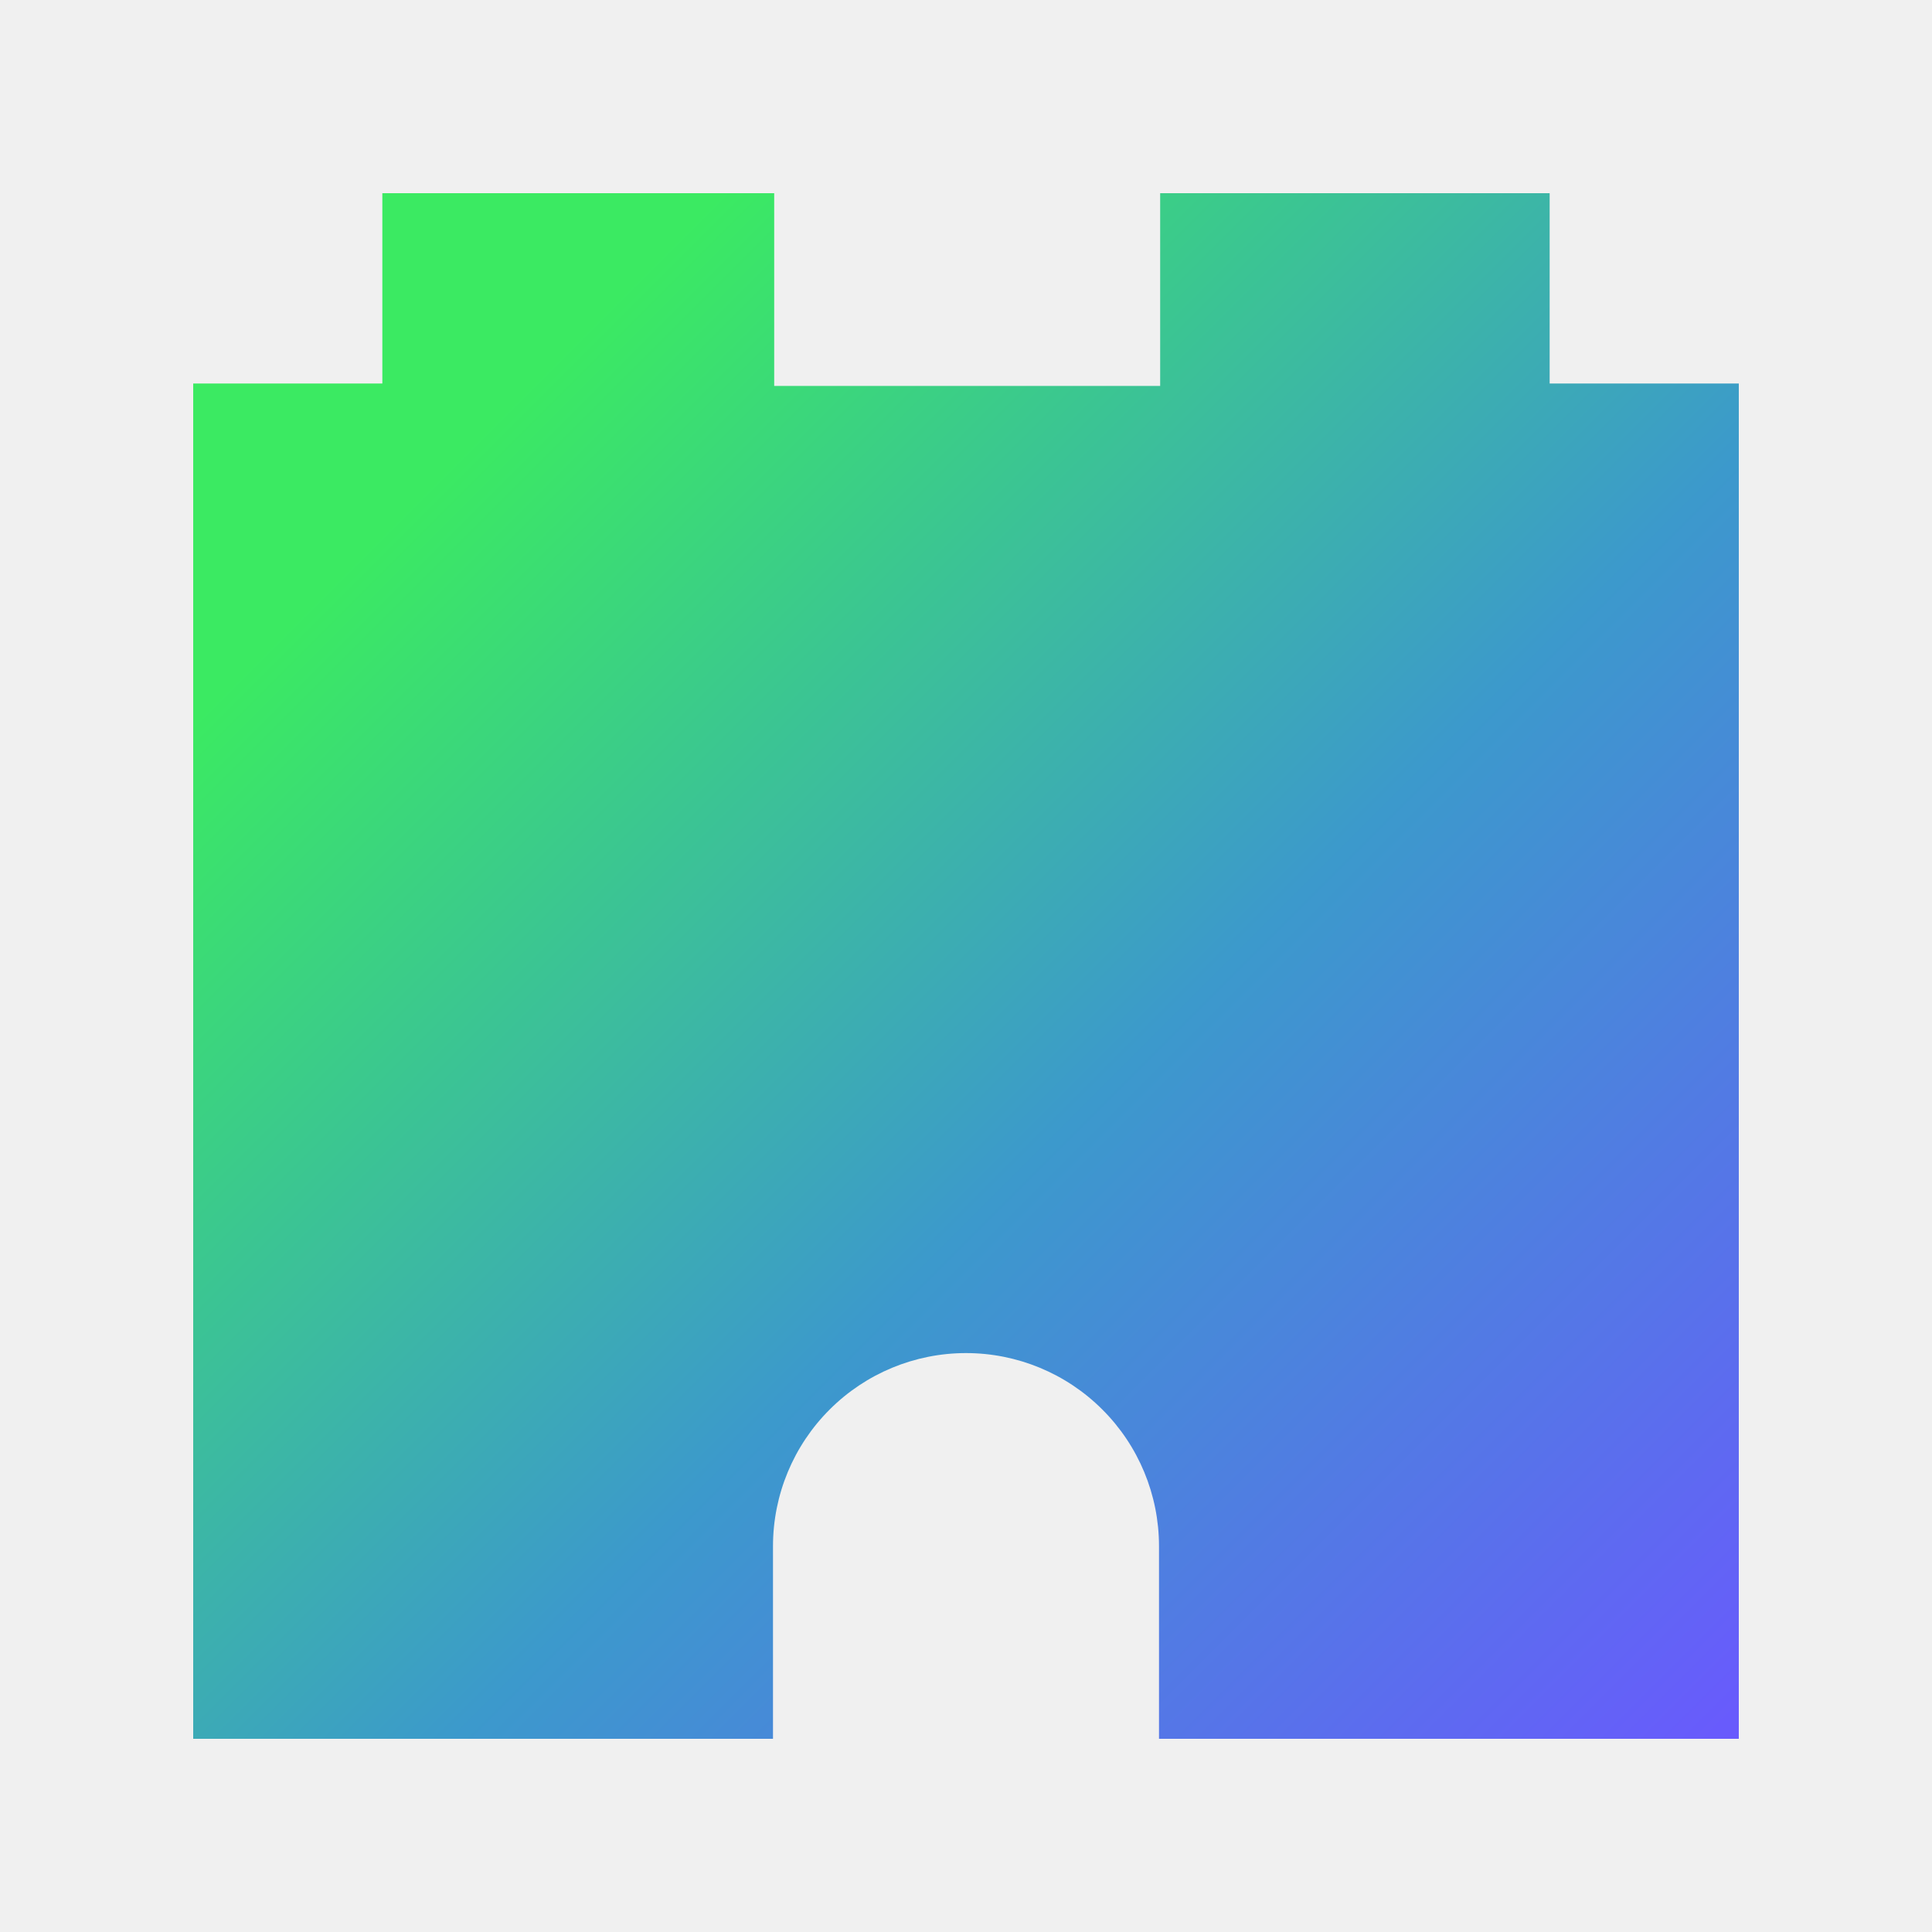
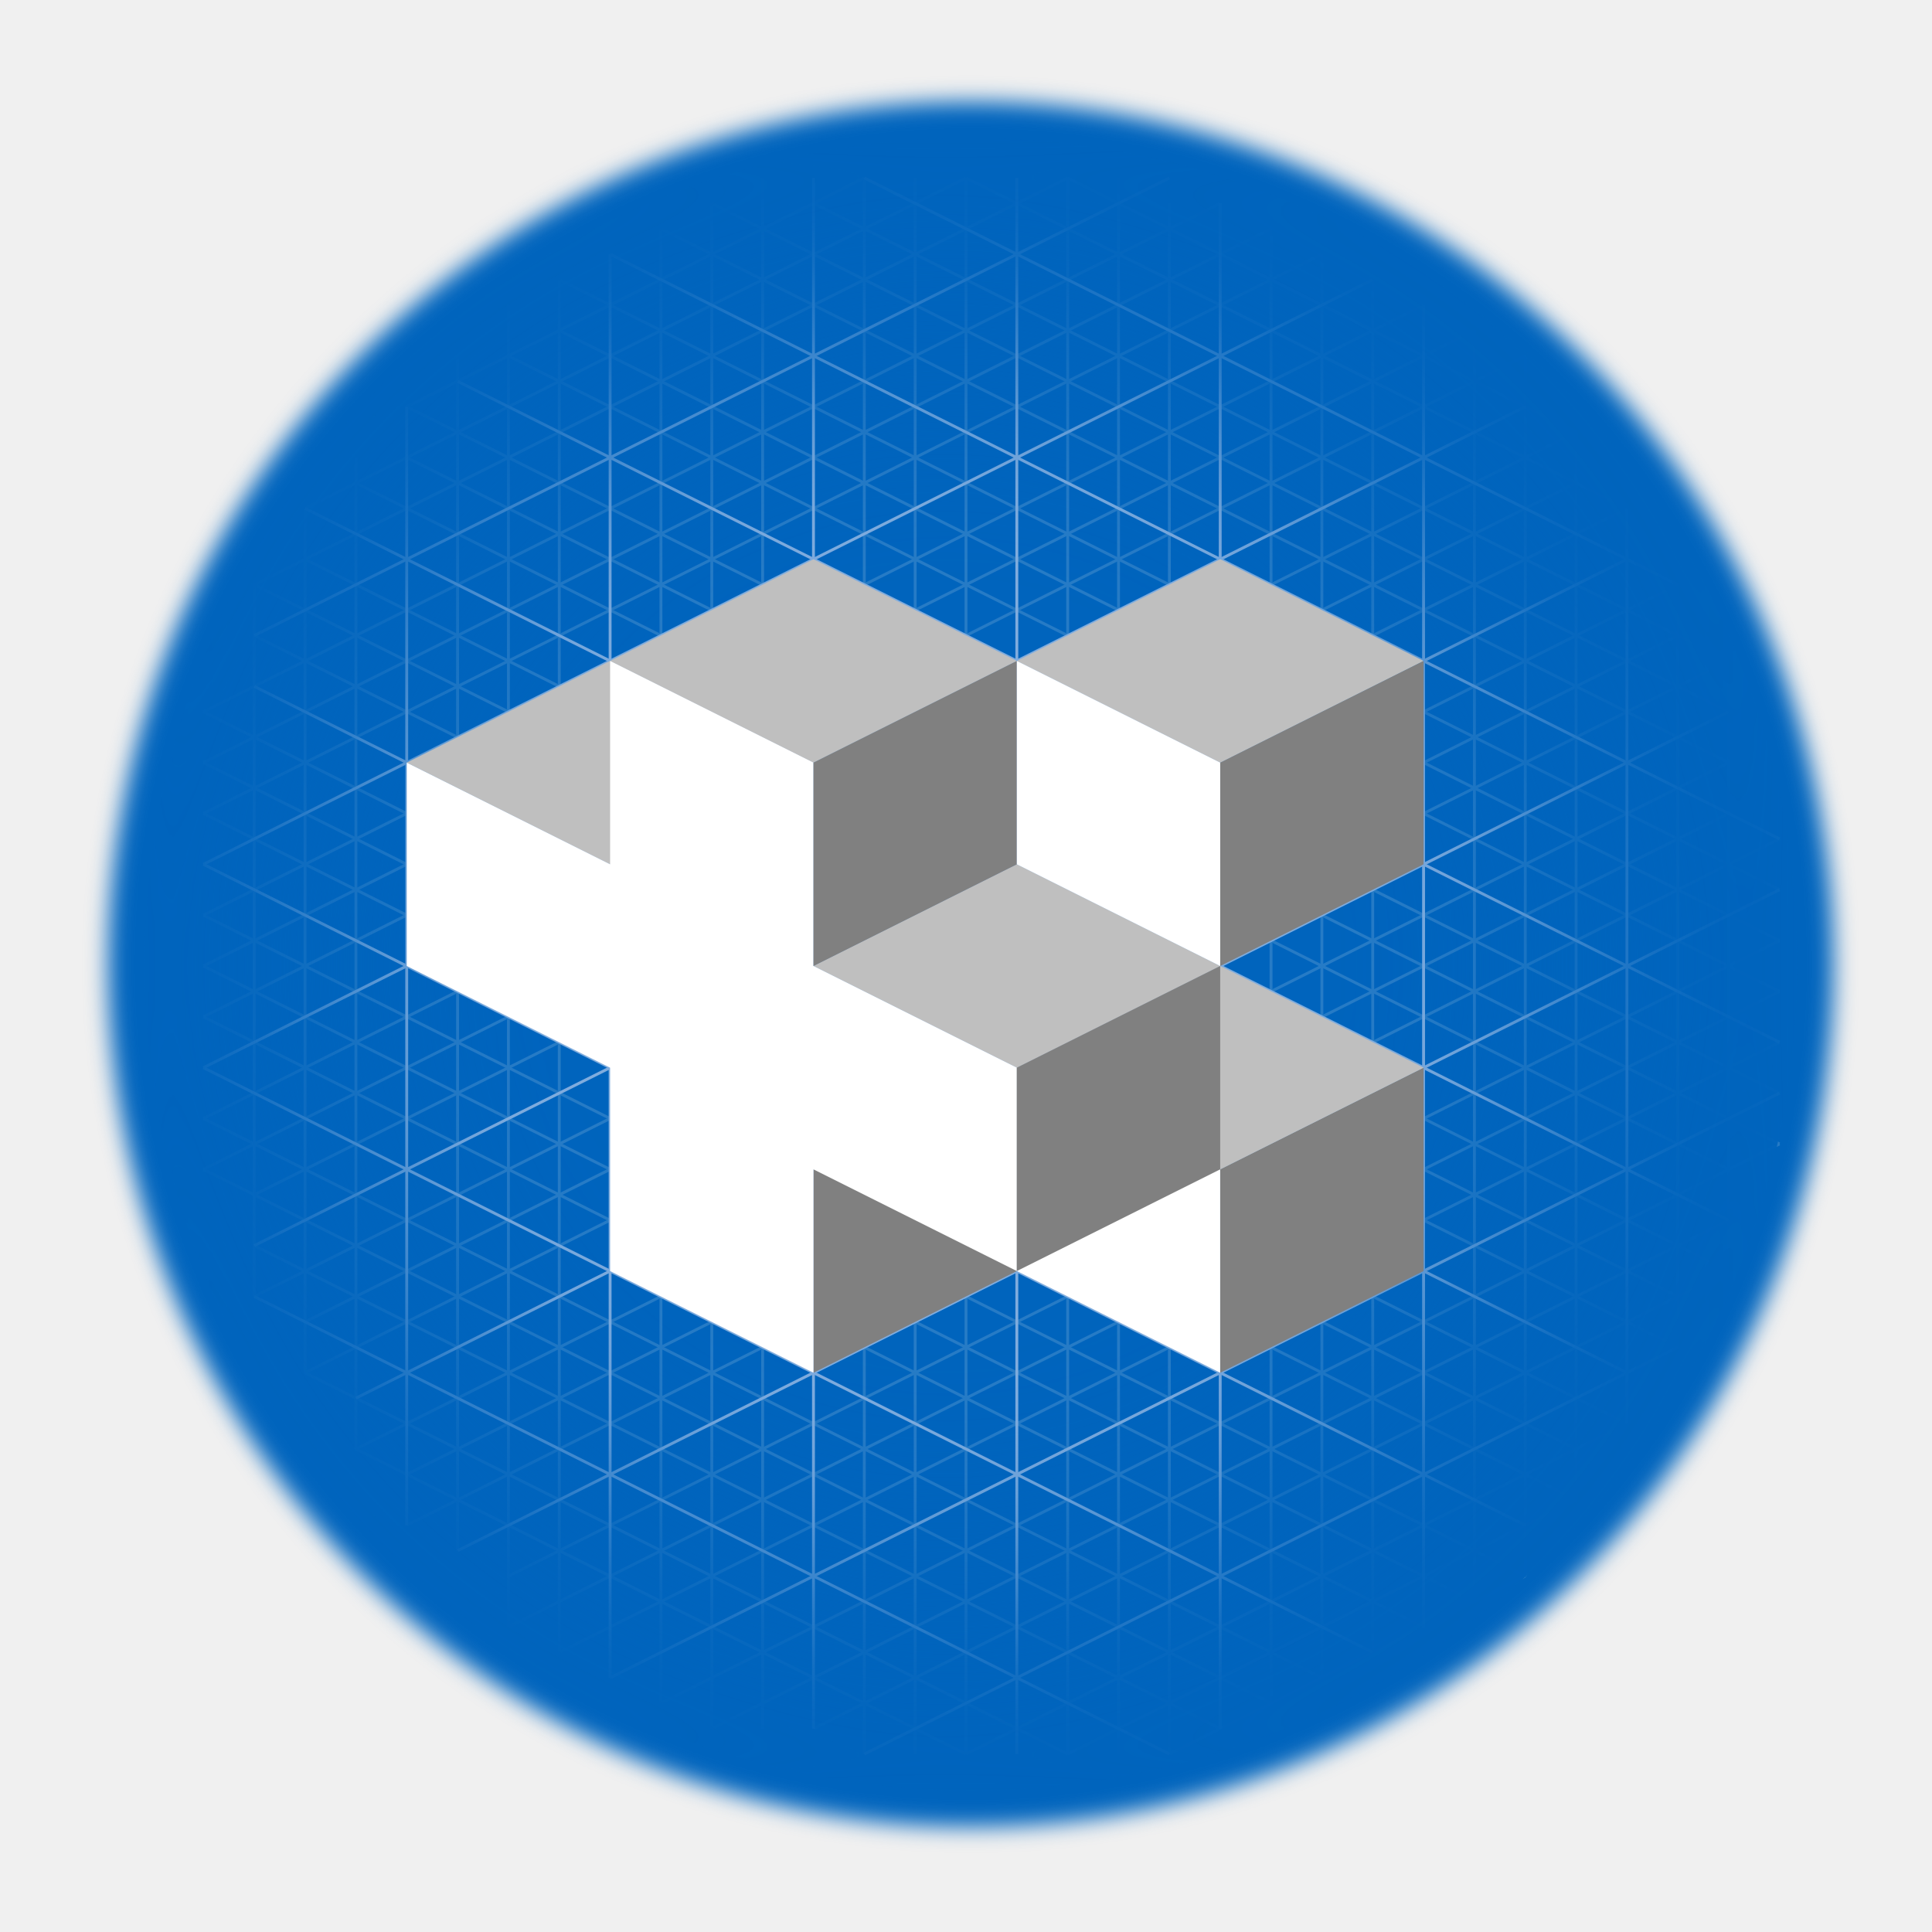
- <svg xmlns="http://www.w3.org/2000/svg" width="40" height="40" viewBox="0 0 40 40" fill="none">
-   <path d="M32.084 7.94V4H24.02V7.99H16.029V4H7.916V7.94H4V36H16.004V32.005C16.006 30.946 16.427 29.931 17.177 29.183C17.926 28.434 18.941 28.014 20 28.014C21.059 28.014 22.074 28.434 22.823 29.183C23.573 29.931 23.994 30.946 23.996 32.005V36H36V7.94H32.084Z" fill="url(#paint0_linear)" />
-   <defs>
-     <linearGradient id="paint0_linear" x1="2.942" y1="4.9" x2="37.777" y2="39.734" gradientUnits="userSpaceOnUse">
-       <stop offset="0.159" stop-color="#3BEA62" />
-       <stop offset="0.54" stop-color="#3C99CC" />
-       <stop offset="0.937" stop-color="#6B57FF" />
-     </linearGradient>
+ <svg xmlns="http://www.w3.org/2000/svg" width="80px" height="80px" viewBox="0 0 100.542 100.542" version="1.1" id="svg8">
+   <defs id="defs2">
+     <filter style="color-interpolation-filters:sRGB" id="filter7486" x="-0.132" width="1.264" y="-0.132" height="1.264">
+       <feGaussianBlur stdDeviation="4.948" id="feGaussianBlur7488" />
+     </filter>
+     <clipPath clipPathUnits="userSpaceOnUse" id="clipPath1036">
+       <circle cy="82.594" cx="72.747" id="ellipse1038" style="fill:#010101;fill-opacity:1;stroke:none;stroke-width:0.661;stroke-linecap:round;stroke-linejoin:round;stroke-miterlimit:4;stroke-dasharray:none;stroke-opacity:1" r="43" />
+     </clipPath>
+     <filter style="color-interpolation-filters:sRGB" id="filter949" x="-0.016" width="1.031" y="-0.016" height="1.031">
+       <feGaussianBlur stdDeviation="0.584" id="feGaussianBlur951" />
+     </filter>
  </defs>
+   <g id="layer1" transform="translate(-21.16667,-32.41667)">
+     <circle style="fill:#0064bd;fill-opacity:1;stroke:none;stroke-width:0.662;stroke-linecap:round;stroke-linejoin:round;stroke-miterlimit:4;stroke-dasharray:none;stroke-opacity:1;filter:url(#filter949)" id="background" cx="71.689" cy="82.594" r="44.886" />
+     <path style="fill:none;fill-rule:evenodd;stroke:#267bc6;stroke-width:0.15;stroke-linecap:butt;stroke-linejoin:miter;stroke-miterlimit:4;stroke-dasharray:none;stroke-opacity:1" d="M 105.833,58.875 34.396,94.594" id="path4836-6-5-25-1-2" />
+     <path style="fill:none;fill-rule:evenodd;stroke:#267bc6;stroke-width:0.15;stroke-linecap:butt;stroke-linejoin:miter;stroke-miterlimit:4;stroke-dasharray:none;stroke-opacity:1" d="M 100.542,50.938 31.75,85.333" id="path4836-2-9-3-4-0-8" />
+     <path style="fill:none;fill-rule:evenodd;stroke:#267bc6;stroke-width:0.15;stroke-linecap:butt;stroke-linejoin:miter;stroke-miterlimit:4;stroke-dasharray:none;stroke-opacity:1" d="M 111.125,66.813 37.042,103.854" id="path4836-2-0-9-3-4-9" />
+     <path style="fill:none;fill-rule:evenodd;stroke:#267bc6;stroke-width:0.15;stroke-linecap:butt;stroke-linejoin:miter;stroke-miterlimit:4;stroke-dasharray:none;stroke-opacity:1" d="m 31.75,74.75 71.438,35.719" id="path4836-72" />
+     <path style="fill:none;fill-rule:evenodd;stroke:#267bc6;stroke-width:0.15;stroke-linecap:butt;stroke-linejoin:miter;stroke-miterlimit:4;stroke-dasharray:none;stroke-opacity:1" d="m 31.75,85.333 63.5,31.75" id="path4836-2-2" />
+     <path style="fill:none;fill-rule:evenodd;stroke:#267bc6;stroke-width:0.15;stroke-linecap:butt;stroke-linejoin:miter;stroke-miterlimit:4;stroke-dasharray:none;stroke-opacity:1" d="m 39.688,57.552 71.438,35.719" id="path4836-6-61" />
+     <path style="fill:none;fill-rule:evenodd;stroke:#267bc6;stroke-width:0.15;stroke-linecap:butt;stroke-linejoin:miter;stroke-miterlimit:4;stroke-dasharray:none;stroke-opacity:1" d="M 34.396,97.24 84.667,122.375" id="path4836-6-1-0" />
+     <path style="fill:none;fill-rule:evenodd;stroke:#267bc6;stroke-width:0.15;stroke-linecap:butt;stroke-linejoin:miter;stroke-miterlimit:4;stroke-dasharray:none;stroke-opacity:1" d="m 55.562,44.323 55.562,27.781" id="path4836-7-1" />
+     <path style="fill:none;fill-rule:evenodd;stroke:#267bc6;stroke-width:0.15;stroke-linecap:butt;stroke-linejoin:miter;stroke-miterlimit:4;stroke-dasharray:none;stroke-opacity:1" d="m 47.625,50.938 66.146,33.073" id="path4836-2-9-5" />
+     <path style="fill:none;fill-rule:evenodd;stroke:#267bc6;stroke-width:0.15;stroke-linecap:butt;stroke-linejoin:miter;stroke-miterlimit:4;stroke-dasharray:none;stroke-opacity:1" d="M 111.125,74.75 42.333,109.146" id="path4836-23-9" />
+     <path style="fill:none;fill-rule:evenodd;stroke:#267bc6;stroke-width:0.15;stroke-linecap:butt;stroke-linejoin:miter;stroke-miterlimit:4;stroke-dasharray:none;stroke-opacity:1" d="M 113.771,84.01 47.625,117.083" id="path4836-2-7-0" />
+     <path style="fill:none;fill-rule:evenodd;stroke:#267bc6;stroke-width:0.15;stroke-linecap:butt;stroke-linejoin:miter;stroke-miterlimit:4;stroke-dasharray:none;stroke-opacity:1" d="M 103.188,57.552 31.75,93.271" id="path4836-6-5-9" />
+     <path style="fill:none;fill-rule:evenodd;stroke:#267bc6;stroke-width:0.15;stroke-linecap:butt;stroke-linejoin:miter;stroke-miterlimit:4;stroke-dasharray:none;stroke-opacity:1" d="M 111.125,95.917 58.208,122.375" id="path4836-6-1-8-1" />
+     <path style="fill:none;fill-rule:evenodd;stroke:#267bc6;stroke-width:0.15;stroke-linecap:butt;stroke-linejoin:miter;stroke-miterlimit:4;stroke-dasharray:none;stroke-opacity:1" d="M 87.312,44.323 31.75,72.104" id="path4836-7-7-1" />
+     <path style="fill:none;fill-rule:evenodd;stroke:#267bc6;stroke-width:0.15;stroke-linecap:butt;stroke-linejoin:miter;stroke-miterlimit:4;stroke-dasharray:none;stroke-opacity:1" d="M 97.896,49.615 31.75,82.688" id="path4836-2-9-3-15" />
+     <path style="fill:none;fill-rule:evenodd;stroke:#267bc6;stroke-width:0.15;stroke-linecap:butt;stroke-linejoin:miter;stroke-miterlimit:4;stroke-dasharray:none;stroke-opacity:1" d="M 71.438,41.677 37.042,58.875" id="path4836-2-0-0-1-7" />
+     <path style="fill:none;fill-rule:evenodd;stroke:#267bc6;stroke-width:0.15;stroke-linecap:butt;stroke-linejoin:miter;stroke-miterlimit:4;stroke-dasharray:none;stroke-opacity:1" d="M 34.396,65.49 108.479,102.531" id="path4836-2-0-7" />
+     <path style="fill:none;fill-rule:evenodd;stroke:#267bc6;stroke-width:0.15;stroke-linecap:butt;stroke-linejoin:miter;stroke-miterlimit:4;stroke-dasharray:none;stroke-opacity:1" d="M 108.479,65.49 37.042,101.208" id="path4836-2-0-9-6" />
+     <path style="fill:none;fill-rule:evenodd;stroke:#267bc6;stroke-width:0.15;stroke-linecap:butt;stroke-linejoin:miter;stroke-miterlimit:4;stroke-dasharray:none;stroke-opacity:1" d="m 68.792,123.698 0,-82.021" id="path4981-7" />
+     <path style="fill:none;fill-rule:evenodd;stroke:#267bc6;stroke-width:0.15;stroke-linecap:butt;stroke-linejoin:miter;stroke-miterlimit:4;stroke-dasharray:none;stroke-opacity:1" d="m 58.208,122.375 0,-79.375" id="path4981-2-36" />
+     <path style="fill:none;fill-rule:evenodd;stroke:#267bc6;stroke-width:0.15;stroke-linecap:butt;stroke-linejoin:miter;stroke-miterlimit:4;stroke-dasharray:none;stroke-opacity:1" d="m 89.958,119.729 0,-74.083" id="path4981-9-5" />
+     <path style="fill:none;fill-rule:evenodd;stroke:#267bc6;stroke-width:0.15;stroke-linecap:butt;stroke-linejoin:miter;stroke-miterlimit:4;stroke-dasharray:none;stroke-opacity:1" d="m 79.375,123.698 0,-82.021" id="path4981-2-3-6" />
+     <path style="fill:none;fill-rule:evenodd;stroke:#267bc6;stroke-width:0.15;stroke-linecap:butt;stroke-linejoin:miter;stroke-miterlimit:4;stroke-dasharray:none;stroke-opacity:1" d="m 47.625,117.083 0,-68.792" id="path4981-9-1-3" />
+     <path style="fill:none;fill-rule:evenodd;stroke:#267bc6;stroke-width:0.15;stroke-linecap:butt;stroke-linejoin:miter;stroke-miterlimit:4;stroke-dasharray:none;stroke-opacity:1" d="m 37.042,103.854 0,-44.979" id="path4981-2-3-9-9" />
+     <path style="fill:none;fill-rule:evenodd;stroke:#267bc6;stroke-width:0.15;stroke-linecap:butt;stroke-linejoin:miter;stroke-miterlimit:4;stroke-dasharray:none;stroke-opacity:1" d="m 100.542,114.438 0,-63.5" id="path4981-2-3-9-7-8" />
+     <path style="fill:none;fill-rule:evenodd;stroke:#267bc6;stroke-width:0.15;stroke-linecap:butt;stroke-linejoin:miter;stroke-miterlimit:4;stroke-dasharray:none;stroke-opacity:1" d="M 103.188,110.469 76.729,123.698" id="path4836-2-0-8-9-6-6" />
+     <path style="fill:none;fill-rule:evenodd;stroke:#267bc6;stroke-width:0.15;stroke-linecap:butt;stroke-linejoin:miter;stroke-miterlimit:4;stroke-dasharray:none;stroke-opacity:1" d="m 71.438,41.677 34.396,17.198" id="path4836-2-0-0-7-8" />
+     <path style="fill:none;fill-rule:evenodd;stroke:#267bc6;stroke-width:0.15;stroke-linecap:butt;stroke-linejoin:miter;stroke-miterlimit:4;stroke-dasharray:none;stroke-opacity:1" d="m 31.75,72.104 71.438,35.719" id="path4836-72-4" />
+     <path style="fill:none;fill-rule:evenodd;stroke:#267bc6;stroke-width:0.15;stroke-linecap:butt;stroke-linejoin:miter;stroke-miterlimit:4;stroke-dasharray:none;stroke-opacity:1" d="M 31.75,82.688 97.896,115.76" id="path4836-2-2-4" />
+     <path style="fill:none;fill-rule:evenodd;stroke:#267bc6;stroke-width:0.15;stroke-linecap:butt;stroke-linejoin:miter;stroke-miterlimit:4;stroke-dasharray:none;stroke-opacity:1" d="m 42.333,56.229 71.437,35.719" id="path4836-6-61-7" />
+     <path style="fill:none;fill-rule:evenodd;stroke:#267bc6;stroke-width:0.15;stroke-linecap:butt;stroke-linejoin:miter;stroke-miterlimit:4;stroke-dasharray:none;stroke-opacity:1" d="M 31.75,93.271 87.312,121.052" id="path4836-6-1-0-6" />
+     <path style="fill:none;fill-rule:evenodd;stroke:#267bc6;stroke-width:0.15;stroke-linecap:butt;stroke-linejoin:miter;stroke-miterlimit:4;stroke-dasharray:none;stroke-opacity:1" d="m 39.688,107.823 31.75,15.875" id="path4836-2-0-8-6-3" />
+     <path style="fill:none;fill-rule:evenodd;stroke:#267bc6;stroke-width:0.15;stroke-linecap:butt;stroke-linejoin:miter;stroke-miterlimit:4;stroke-dasharray:none;stroke-opacity:1" d="M 58.208,43 111.125,69.458" id="path4836-7-1-1" />
+     <path style="fill:none;fill-rule:evenodd;stroke:#267bc6;stroke-width:0.15;stroke-linecap:butt;stroke-linejoin:miter;stroke-miterlimit:4;stroke-dasharray:none;stroke-opacity:1" d="m 50.271,49.615 63.5,31.75" id="path4836-2-9-5-7" />
+     <path style="fill:none;fill-rule:evenodd;stroke:#267bc6;stroke-width:0.15;stroke-linecap:butt;stroke-linejoin:miter;stroke-miterlimit:4;stroke-dasharray:none;stroke-opacity:1" d="M 111.125,72.104 39.688,107.823" id="path4836-23-9-6" />
+     <path style="fill:none;fill-rule:evenodd;stroke:#267bc6;stroke-width:0.15;stroke-linecap:butt;stroke-linejoin:miter;stroke-miterlimit:4;stroke-dasharray:none;stroke-opacity:1" d="M 113.771,81.365 47.625,114.438" id="path4836-2-7-0-2" />
+     <path style="fill:none;fill-rule:evenodd;stroke:#267bc6;stroke-width:0.15;stroke-linecap:butt;stroke-linejoin:miter;stroke-miterlimit:4;stroke-dasharray:none;stroke-opacity:1" d="M 103.188,54.906 31.75,90.625" id="path4836-6-5-9-1" />
+     <path style="fill:none;fill-rule:evenodd;stroke:#267bc6;stroke-width:0.15;stroke-linecap:butt;stroke-linejoin:miter;stroke-miterlimit:4;stroke-dasharray:none;stroke-opacity:1" d="M 84.667,43 31.75,69.458" id="path4836-7-7-1-5" />
+     <path style="fill:none;fill-rule:evenodd;stroke:#267bc6;stroke-width:0.15;stroke-linecap:butt;stroke-linejoin:miter;stroke-miterlimit:4;stroke-dasharray:none;stroke-opacity:1" d="m 66.146,41.677 -23.812,11.906" id="path4836-2-0-0-1-7-1" />
+     <path style="fill:none;fill-rule:evenodd;stroke:#267bc6;stroke-width:0.15;stroke-linecap:butt;stroke-linejoin:miter;stroke-miterlimit:4;stroke-dasharray:none;stroke-opacity:1" d="M 34.396,62.844 108.479,99.885" id="path4836-2-0-7-8" />
+     <path style="fill:none;fill-rule:evenodd;stroke:#267bc6;stroke-width:0.15;stroke-linecap:butt;stroke-linejoin:miter;stroke-miterlimit:4;stroke-dasharray:none;stroke-opacity:1" d="M 108.479,62.844 34.396,99.885" id="path4836-2-0-9-6-5" />
+     <path style="fill:none;fill-rule:evenodd;stroke:#267bc6;stroke-width:0.15;stroke-linecap:butt;stroke-linejoin:miter;stroke-miterlimit:4;stroke-dasharray:none;stroke-opacity:1" d="M 76.729,41.677 103.188,54.906" id="path4836-2-0-0-0-8-3" />
+     <path style="fill:none;fill-rule:evenodd;stroke:#267bc6;stroke-width:0.15;stroke-linecap:butt;stroke-linejoin:miter;stroke-miterlimit:4;stroke-dasharray:none;stroke-opacity:1" d="m 95.25,48.292 -63.5,31.75" id="path4836-2-9-3-1-3-8" />
+     <path style="fill:none;fill-rule:evenodd;stroke:#267bc6;stroke-width:0.15;stroke-linecap:butt;stroke-linejoin:miter;stroke-miterlimit:4;stroke-dasharray:none;stroke-opacity:1" d="M 113.771,91.948 55.562,121.052" id="path4836-6-1-8-4-0-2" />
+     <path style="fill:none;fill-rule:evenodd;stroke:#267bc6;stroke-width:0.15;stroke-linecap:butt;stroke-linejoin:miter;stroke-miterlimit:4;stroke-dasharray:none;stroke-opacity:1" d="M 105.833,106.5 71.438,123.698" id="path4836-2-0-8-9-7-3-5" />
+     <path style="fill:none;fill-rule:evenodd;stroke:#267bc6;stroke-width:0.15;stroke-linecap:butt;stroke-linejoin:miter;stroke-miterlimit:4;stroke-dasharray:none;stroke-opacity:1" d="m 50.271,46.969 63.5,31.75" id="path4836-7-3-3-4-9" />
+     <path style="fill:none;fill-rule:evenodd;stroke:#267bc6;stroke-width:0.15;stroke-linecap:butt;stroke-linejoin:miter;stroke-miterlimit:4;stroke-dasharray:none;stroke-opacity:1" d="M 31.75,80.042 100.542,114.438" id="path4836-47-6-7-4" />
+     <path style="fill:none;fill-rule:evenodd;stroke:#267bc6;stroke-width:0.15;stroke-linecap:butt;stroke-linejoin:miter;stroke-miterlimit:4;stroke-dasharray:none;stroke-opacity:1" d="M 37.042,61.521 111.125,98.563" id="path4836-6-6-1-7-6" />
+     <path style="fill:none;fill-rule:evenodd;stroke:#267bc6;stroke-width:0.15;stroke-linecap:butt;stroke-linejoin:miter;stroke-miterlimit:4;stroke-dasharray:none;stroke-opacity:1" d="m 42.333,53.583 71.437,35.719" id="path4836-2-9-69-5-4-9" />
+     <path style="fill:none;fill-rule:evenodd;stroke:#267bc6;stroke-width:0.15;stroke-linecap:butt;stroke-linejoin:miter;stroke-miterlimit:4;stroke-dasharray:none;stroke-opacity:1" d="m 63.5,43 47.625,23.812" id="path4836-2-0-0-7-8-0-2" />
+     <path style="fill:none;fill-rule:evenodd;stroke:#267bc6;stroke-width:0.15;stroke-linecap:butt;stroke-linejoin:miter;stroke-miterlimit:4;stroke-dasharray:none;stroke-opacity:1" d="M 31.75,69.458 105.833,106.5" id="path4836-2-0-4-4-0-2" />
+     <path style="fill:none;fill-rule:evenodd;stroke:#267bc6;stroke-width:0.15;stroke-linecap:butt;stroke-linejoin:miter;stroke-miterlimit:4;stroke-dasharray:none;stroke-opacity:1" d="m 103.188,110.469 0,-55.562" id="path4981-2-3-9-7-8-3" />
+     <path style="fill:none;fill-rule:evenodd;stroke:#267bc6;stroke-width:0.15;stroke-linecap:butt;stroke-linejoin:miter;stroke-miterlimit:4;stroke-dasharray:none;stroke-opacity:1" d="m 97.896,115.76 0,-66.146" id="path4981-2-3-9-7-8-3-6" />
+     <path style="fill:none;fill-rule:evenodd;stroke:#267bc6;stroke-width:0.15;stroke-linecap:butt;stroke-linejoin:miter;stroke-miterlimit:4;stroke-dasharray:none;stroke-opacity:1" d="m 108.479,102.531 0,-39.687" id="path4981-2-3-9-7-8-3-6-0" />
+     <path style="fill:none;fill-rule:evenodd;stroke:#267bc6;stroke-width:0.15;stroke-linecap:butt;stroke-linejoin:miter;stroke-miterlimit:4;stroke-dasharray:none;stroke-opacity:1" d="m 82.021,123.698 0,-80.698" id="path4981-2-3-9-7-8-3-2" />
+     <path style="fill:none;fill-rule:evenodd;stroke:#267bc6;stroke-width:0.15;stroke-linecap:butt;stroke-linejoin:miter;stroke-miterlimit:4;stroke-dasharray:none;stroke-opacity:1" d="m 76.729,123.698 0,-82.021" id="path4981-2-3-9-7-8-3-6-1" />
+     <path style="fill:none;fill-rule:evenodd;stroke:#267bc6;stroke-width:0.15;stroke-linecap:butt;stroke-linejoin:miter;stroke-miterlimit:4;stroke-dasharray:none;stroke-opacity:1" d="m 92.604,118.406 0,-71.437" id="path4981-2-3-9-7-8-3-8-0" />
+     <path style="fill:none;fill-rule:evenodd;stroke:#267bc6;stroke-width:0.15;stroke-linecap:butt;stroke-linejoin:miter;stroke-miterlimit:4;stroke-dasharray:none;stroke-opacity:1" d="m 87.312,121.052 0,-76.729" id="path4981-2-3-9-7-8-3-6-0-5" />
+     <path style="fill:none;fill-rule:evenodd;stroke:#267bc6;stroke-width:0.15;stroke-linecap:butt;stroke-linejoin:miter;stroke-miterlimit:4;stroke-dasharray:none;stroke-opacity:1" d="m 60.854,122.375 0,-80.698" id="path4981-2-3-9-7-8-3-1" />
+     <path style="fill:none;fill-rule:evenodd;stroke:#267bc6;stroke-width:0.15;stroke-linecap:butt;stroke-linejoin:miter;stroke-miterlimit:4;stroke-dasharray:none;stroke-opacity:1" d="m 55.562,121.052 0,-76.729" id="path4981-2-3-9-7-8-3-6-10" />
+     <path style="fill:none;fill-rule:evenodd;stroke:#267bc6;stroke-width:0.15;stroke-linecap:butt;stroke-linejoin:miter;stroke-miterlimit:4;stroke-dasharray:none;stroke-opacity:1" d="m 71.438,123.698 0,-82.021" id="path4981-2-3-9-7-8-3-8-8" />
+     <path style="fill:none;fill-rule:evenodd;stroke:#267bc6;stroke-width:0.15;stroke-linecap:butt;stroke-linejoin:miter;stroke-miterlimit:4;stroke-dasharray:none;stroke-opacity:1" d="m 66.146,123.698 0,-82.021" id="path4981-2-3-9-7-8-3-6-0-50" />
+     <path style="fill:none;fill-rule:evenodd;stroke:#267bc6;stroke-width:0.15;stroke-linecap:butt;stroke-linejoin:miter;stroke-miterlimit:4;stroke-dasharray:none;stroke-opacity:1" d="M 39.688,107.823 V 56.229" id="path4981-2-3-9-7-8-3-1-6" />
+     <path style="fill:none;fill-rule:evenodd;stroke:#267bc6;stroke-width:0.15;stroke-linecap:butt;stroke-linejoin:miter;stroke-miterlimit:4;stroke-dasharray:none;stroke-opacity:1" d="m 34.396,99.885 0,-37.042" id="path4981-2-3-9-7-8-3-6-10-4" />
+     <path style="fill:none;fill-rule:evenodd;stroke:#267bc6;stroke-width:0.15;stroke-linecap:butt;stroke-linejoin:miter;stroke-miterlimit:4;stroke-dasharray:none;stroke-opacity:1" d="m 50.271,118.406 0,-71.437" id="path4981-2-3-9-7-8-3-8-8-6" />
+     <path style="fill:none;fill-rule:evenodd;stroke:#267bc6;stroke-width:0.15;stroke-linecap:butt;stroke-linejoin:miter;stroke-miterlimit:4;stroke-dasharray:none;stroke-opacity:1" d="m 44.979,113.115 0,-62.177" id="path4981-2-3-9-7-8-3-6-0-50-2" />
+     <path style="fill:none;fill-rule:evenodd;stroke:#267bc6;stroke-width:0.15;stroke-linecap:butt;stroke-linejoin:miter;stroke-miterlimit:4;stroke-dasharray:none;stroke-opacity:1" d="m 111.125,98.563 0,-31.75" id="path4981-2-3-9-7-8-3-6-0-6" />
+     <path style="fill:none;fill-rule:evenodd;stroke:#267bc6;stroke-width:0.15;stroke-linecap:butt;stroke-linejoin:miter;stroke-miterlimit:4;stroke-dasharray:none;stroke-opacity:1" d="M 31.75,90.625 89.958,119.729" id="path4836-6-1-0-6-2" />
+     <path style="fill:none;fill-rule:evenodd;stroke:#267bc6;stroke-width:0.15;stroke-linecap:butt;stroke-linejoin:miter;stroke-miterlimit:4;stroke-dasharray:none;stroke-opacity:1" d="M 113.771,76.073 42.333,111.792" id="path4836-23-4-4-8" />
+     <path style="fill:none;fill-rule:evenodd;stroke:#267bc6;stroke-width:0.15;stroke-linecap:butt;stroke-linejoin:miter;stroke-miterlimit:4;stroke-dasharray:none;stroke-opacity:1" d="M 113.771,86.656 50.271,118.406" id="path4836-23-4-4-8-4" />
+     <path style="fill:none;fill-rule:evenodd;stroke:#267bc6;stroke-width:0.15;stroke-linecap:butt;stroke-linejoin:miter;stroke-miterlimit:4;stroke-dasharray:none;stroke-opacity:1" d="M 111.125,98.563 63.5,122.375" id="path4836-23-4-4-8-4-7" />
+     <path style="fill:none;fill-rule:evenodd;stroke:#267bc6;stroke-width:0.15;stroke-linecap:butt;stroke-linejoin:miter;stroke-miterlimit:4;stroke-dasharray:none;stroke-opacity:1" d="m 100.542,114.438 -18.521,9.26" id="path4836-6-1-8-4-0-24" />
+     <path style="fill:none;fill-rule:evenodd;stroke:#267bc6;stroke-width:0.15;stroke-linecap:butt;stroke-linejoin:miter;stroke-miterlimit:4;stroke-dasharray:none;stroke-opacity:1" d="m 37.042,103.854 39.688,19.844" id="path4836-2-0-8-6-3-0" />
+     <path style="fill:none;fill-rule:evenodd;stroke:#267bc6;stroke-width:0.15;stroke-linecap:butt;stroke-linejoin:miter;stroke-miterlimit:4;stroke-dasharray:none;stroke-opacity:1" d="M 89.958,45.646 31.75,74.75" id="path4836-2-9-3-4-0-4-6" />
+     <path style="fill:none;fill-rule:evenodd;stroke:#267bc6;stroke-width:0.15;stroke-linecap:butt;stroke-linejoin:miter;stroke-miterlimit:4;stroke-dasharray:none;stroke-opacity:1" d="M 76.729,41.677 34.396,62.844" id="path4836-2-0-0-1-7-2" />
+     <path style="fill:none;fill-rule:evenodd;stroke:#7facde;stroke-width:0.15;stroke-linecap:butt;stroke-linejoin:miter;stroke-miterlimit:4;stroke-dasharray:none;stroke-opacity:1" d="m 42.333,111.792 0,-58.208" id="path4981-2-3-9" />
+     <path style="fill:none;fill-rule:evenodd;stroke:#7facde;stroke-width:0.15;stroke-linecap:butt;stroke-linejoin:miter;stroke-miterlimit:4;stroke-dasharray:none;stroke-opacity:1" d="m 52.917,119.729 0,-74.083" id="path4981-9-1" />
+     <path style="fill:none;fill-rule:evenodd;stroke:#7facde;stroke-width:0.15;stroke-linecap:butt;stroke-linejoin:miter;stroke-miterlimit:4;stroke-dasharray:none;stroke-opacity:1" d="m 63.5,122.375 0,-80.698" id="path4981-2" />
+     <path style="fill:none;fill-rule:evenodd;stroke:#7facde;stroke-width:0.15;stroke-linecap:butt;stroke-linejoin:miter;stroke-miterlimit:4;stroke-dasharray:none;stroke-opacity:1" d="m 74.083,123.698 0,-82.021" id="path4981" />
+     <path style="fill:none;fill-rule:evenodd;stroke:#7facde;stroke-width:0.15;stroke-linecap:butt;stroke-linejoin:miter;stroke-miterlimit:4;stroke-dasharray:none;stroke-opacity:1" d="m 84.667,122.375 0,-79.375" id="path4981-2-3" />
+     <path style="fill:none;fill-rule:evenodd;stroke:#7facde;stroke-width:0.15;stroke-linecap:butt;stroke-linejoin:miter;stroke-miterlimit:4;stroke-dasharray:none;stroke-opacity:1" d="m 95.25,117.083 0,-68.792" id="path4981-9" />
+     <path style="fill:none;fill-rule:evenodd;stroke:#7facde;stroke-width:0.15;stroke-linecap:butt;stroke-linejoin:miter;stroke-miterlimit:4;stroke-dasharray:none;stroke-opacity:1" d="m 105.833,106.5 0,-47.625" id="path4981-2-3-9-7" />
+     <path style="fill:none;fill-rule:evenodd;stroke:#7facde;stroke-width:0.15;stroke-linecap:butt;stroke-linejoin:miter;stroke-miterlimit:4;stroke-dasharray:none;stroke-opacity:1" d="M 108.479,102.531 66.146,123.698" id="path4836-6-1-8" />
+     <path style="fill:none;fill-rule:evenodd;stroke:#7facde;stroke-width:0.15;stroke-linecap:butt;stroke-linejoin:miter;stroke-miterlimit:4;stroke-dasharray:none;stroke-opacity:1" d="M 113.771,89.302 52.917,119.729" id="path4836-2-7" />
+     <path style="fill:none;fill-rule:evenodd;stroke:#7facde;stroke-width:0.15;stroke-linecap:butt;stroke-linejoin:miter;stroke-miterlimit:4;stroke-dasharray:none;stroke-opacity:1" d="M 113.771,78.719 44.979,113.115" id="path4836-23" />
+     <path style="fill:none;fill-rule:evenodd;stroke:#7facde;stroke-width:0.15;stroke-linecap:butt;stroke-linejoin:miter;stroke-miterlimit:4;stroke-dasharray:none;stroke-opacity:1" d="M 111.125,69.458 39.688,105.177" id="path4836-2-0-9" />
+     <path style="fill:none;fill-rule:evenodd;stroke:#7facde;stroke-width:0.15;stroke-linecap:butt;stroke-linejoin:miter;stroke-miterlimit:4;stroke-dasharray:none;stroke-opacity:1" d="M 105.833,61.521 34.396,97.24" id="path4836-6-5" />
+     <path style="fill:none;fill-rule:evenodd;stroke:#7facde;stroke-width:0.15;stroke-linecap:butt;stroke-linejoin:miter;stroke-miterlimit:4;stroke-dasharray:none;stroke-opacity:1" d="m 34.396,99.885 47.625,23.812" id="path4836-6-1" />
+     <path style="fill:none;fill-rule:evenodd;stroke:#7facde;stroke-width:0.15;stroke-linecap:butt;stroke-linejoin:miter;stroke-miterlimit:4;stroke-dasharray:none;stroke-opacity:1" d="M 100.542,53.583 31.75,87.979" id="path4836-2-9-3" />
+     <path style="fill:none;fill-rule:evenodd;stroke:#7facde;stroke-width:0.15;stroke-linecap:butt;stroke-linejoin:miter;stroke-miterlimit:4;stroke-dasharray:none;stroke-opacity:1" d="M 31.75,87.979 92.604,118.406" id="path4836-2" />
+     <path style="fill:none;fill-rule:evenodd;stroke:#7facde;stroke-width:0.15;stroke-linecap:butt;stroke-linejoin:miter;stroke-miterlimit:4;stroke-dasharray:none;stroke-opacity:1" d="M 92.604,46.969 31.75,77.396" id="path4836-7-7" />
+     <path style="fill:none;fill-rule:evenodd;stroke:#7facde;stroke-width:0.15;stroke-linecap:butt;stroke-linejoin:miter;stroke-miterlimit:4;stroke-dasharray:none;stroke-opacity:1" d="m 31.75,77.396 68.792,34.396" id="path4836-47" />
+     <path style="fill:none;fill-rule:evenodd;stroke:#7facde;stroke-width:0.15;stroke-linecap:butt;stroke-linejoin:miter;stroke-miterlimit:4;stroke-dasharray:none;stroke-opacity:1" d="M 34.396,68.135 105.833,103.854" id="path4836-2-0" />
+     <path style="fill:none;fill-rule:evenodd;stroke:#7facde;stroke-width:0.15;stroke-linecap:butt;stroke-linejoin:miter;stroke-miterlimit:4;stroke-dasharray:none;stroke-opacity:1" d="M 37.042,58.875 111.125,95.917" id="path4836-6" />
+     <path style="fill:none;fill-rule:evenodd;stroke:#7facde;stroke-width:0.15;stroke-linecap:butt;stroke-linejoin:miter;stroke-miterlimit:4;stroke-dasharray:none;stroke-opacity:1" d="M 44.979,52.26 113.771,86.656" id="path4836-2-9" />
+     <path style="fill:none;fill-rule:evenodd;stroke:#7facde;stroke-width:0.15;stroke-linecap:butt;stroke-linejoin:miter;stroke-miterlimit:4;stroke-dasharray:none;stroke-opacity:1" d="m 82.021,41.677 -47.625,23.812" id="path4836-2-0-0-1" />
+     <path style="fill:none;fill-rule:evenodd;stroke:#7facde;stroke-width:0.15;stroke-linecap:butt;stroke-linejoin:miter;stroke-miterlimit:4;stroke-dasharray:none;stroke-opacity:1" d="M 52.917,45.646 113.771,76.073" id="path4836-7" />
+     <path style="fill:none;fill-rule:evenodd;stroke:#7facde;stroke-width:0.15;stroke-linecap:butt;stroke-linejoin:miter;stroke-miterlimit:4;stroke-dasharray:none;stroke-opacity:1" d="M 66.146,41.677 108.479,62.844" id="path4836-2-0-0" />
+     <circle style="fill:none;fill-opacity:1;stroke:#0064bd;stroke-width:25;stroke-linecap:round;stroke-linejoin:round;stroke-miterlimit:4;stroke-dasharray:none;stroke-opacity:1;filter:url(#filter7486)" id="atmosphere" cx="71.438" cy="82.688" r="44.979" clip-path="url(#clipPath1036)" transform="translate(-1.058333)" />
+     <path style="fill:#ffffff;fill-opacity:1;fill-rule:evenodd;stroke:none;stroke-width:0.265px;stroke-linecap:butt;stroke-linejoin:miter;stroke-opacity:1" d="M 84.667,103.854 74.083,98.562 v -10.583 l 10.583,5.292 z" id="path4786-1" />
+     <path style="fill:#808080;fill-opacity:1;fill-rule:evenodd;stroke:none;stroke-width:0.265px;stroke-linecap:butt;stroke-linejoin:miter;stroke-opacity:1" d="M 63.5,103.854 V 93.271 l 10.583,-5.292 v 10.583 z" id="path4670-5" />
+     <path style="fill:#bfbfbf;fill-opacity:1;fill-rule:evenodd;stroke:none;stroke-width:0.265px;stroke-linecap:butt;stroke-linejoin:miter;stroke-opacity:1" d="M 42.333,72.104 52.917,66.812 63.5,72.104 52.917,77.396 Z" id="path4653-7" />
+     <path style="fill:#bfbfbf;fill-opacity:1;fill-rule:evenodd;stroke:none;stroke-width:0.265px;stroke-linecap:butt;stroke-linejoin:miter;stroke-opacity:1" d="M 52.917,66.812 63.5,61.521 74.083,66.812 63.5,72.104 Z" id="path4653" />
+     <path style="fill:#bfbfbf;fill-opacity:1;fill-rule:evenodd;stroke:none;stroke-width:0.265px;stroke-linecap:butt;stroke-linejoin:miter;stroke-opacity:1" d="m 63.5,82.687 10.583,-5.292 10.583,5.292 -10.583,5.292 z" id="path4653-3" />
+     <path style="fill:#bfbfbf;fill-opacity:1;fill-rule:evenodd;stroke:none;stroke-width:0.265px;stroke-linecap:butt;stroke-linejoin:miter;stroke-opacity:1" d="m 74.083,66.812 10.583,-5.292 10.583,5.292 -10.583,5.292 z" id="path4653-35" />
+     <path style="fill:#808080;fill-opacity:1;fill-rule:evenodd;stroke:none;stroke-width:0.265px;stroke-linecap:butt;stroke-linejoin:miter;stroke-opacity:1" d="m 84.667,82.688 v -10.583 l 10.583,-5.292 v 10.583 z" id="path4670-6-6" />
+     <path style="fill:#808080;fill-opacity:1;fill-rule:evenodd;stroke:none;stroke-width:0.265px;stroke-linecap:butt;stroke-linejoin:miter;stroke-opacity:1" d="M 84.667,103.854 V 93.271 l 10.583,-5.292 v 10.583 z" id="path4670-6-6-2" />
+     <path style="fill:#bfbfbf;fill-opacity:1;fill-rule:evenodd;stroke:none;stroke-width:0.265px;stroke-linecap:butt;stroke-linejoin:miter;stroke-opacity:1" d="M 74.083,87.979 84.667,82.688 95.25,87.979 84.667,93.271 Z" id="path4653-35-9" />
+     <path style="fill:#ffffff;fill-opacity:1;fill-rule:evenodd;stroke:none;stroke-width:0.265px;stroke-linecap:butt;stroke-linejoin:miter;stroke-opacity:1" d="m 42.333,82.688 10.583,5.292 v 10.583 L 63.5,103.854 V 93.271 l 10.583,5.292 V 87.979 L 63.5,82.688 V 72.104 L 52.917,66.812 V 77.396 L 42.333,72.104 Z" id="path3846" />
+     <path style="fill:#808080;fill-opacity:1;fill-rule:evenodd;stroke:none;stroke-width:0.265px;stroke-linecap:butt;stroke-linejoin:miter;stroke-opacity:1" d="M 74.083,98.562 V 87.979 l 10.583,-5.292 v 10.583 z" id="path4670-6" />
+     <path style="fill:#808080;fill-opacity:1;fill-rule:evenodd;stroke:none;stroke-width:0.265px;stroke-linecap:butt;stroke-linejoin:miter;stroke-opacity:1" d="M 63.5,82.688 V 72.104 L 74.083,66.812 v 10.583 z" id="path4670" />
+     <path style="fill:#ffffff;fill-opacity:1;fill-rule:evenodd;stroke:none;stroke-width:0.265px;stroke-linecap:butt;stroke-linejoin:miter;stroke-opacity:1" d="M 84.667,82.688 74.083,77.396 V 66.812 l 10.583,5.292 z" id="path4786" />
+   </g>
</svg>
